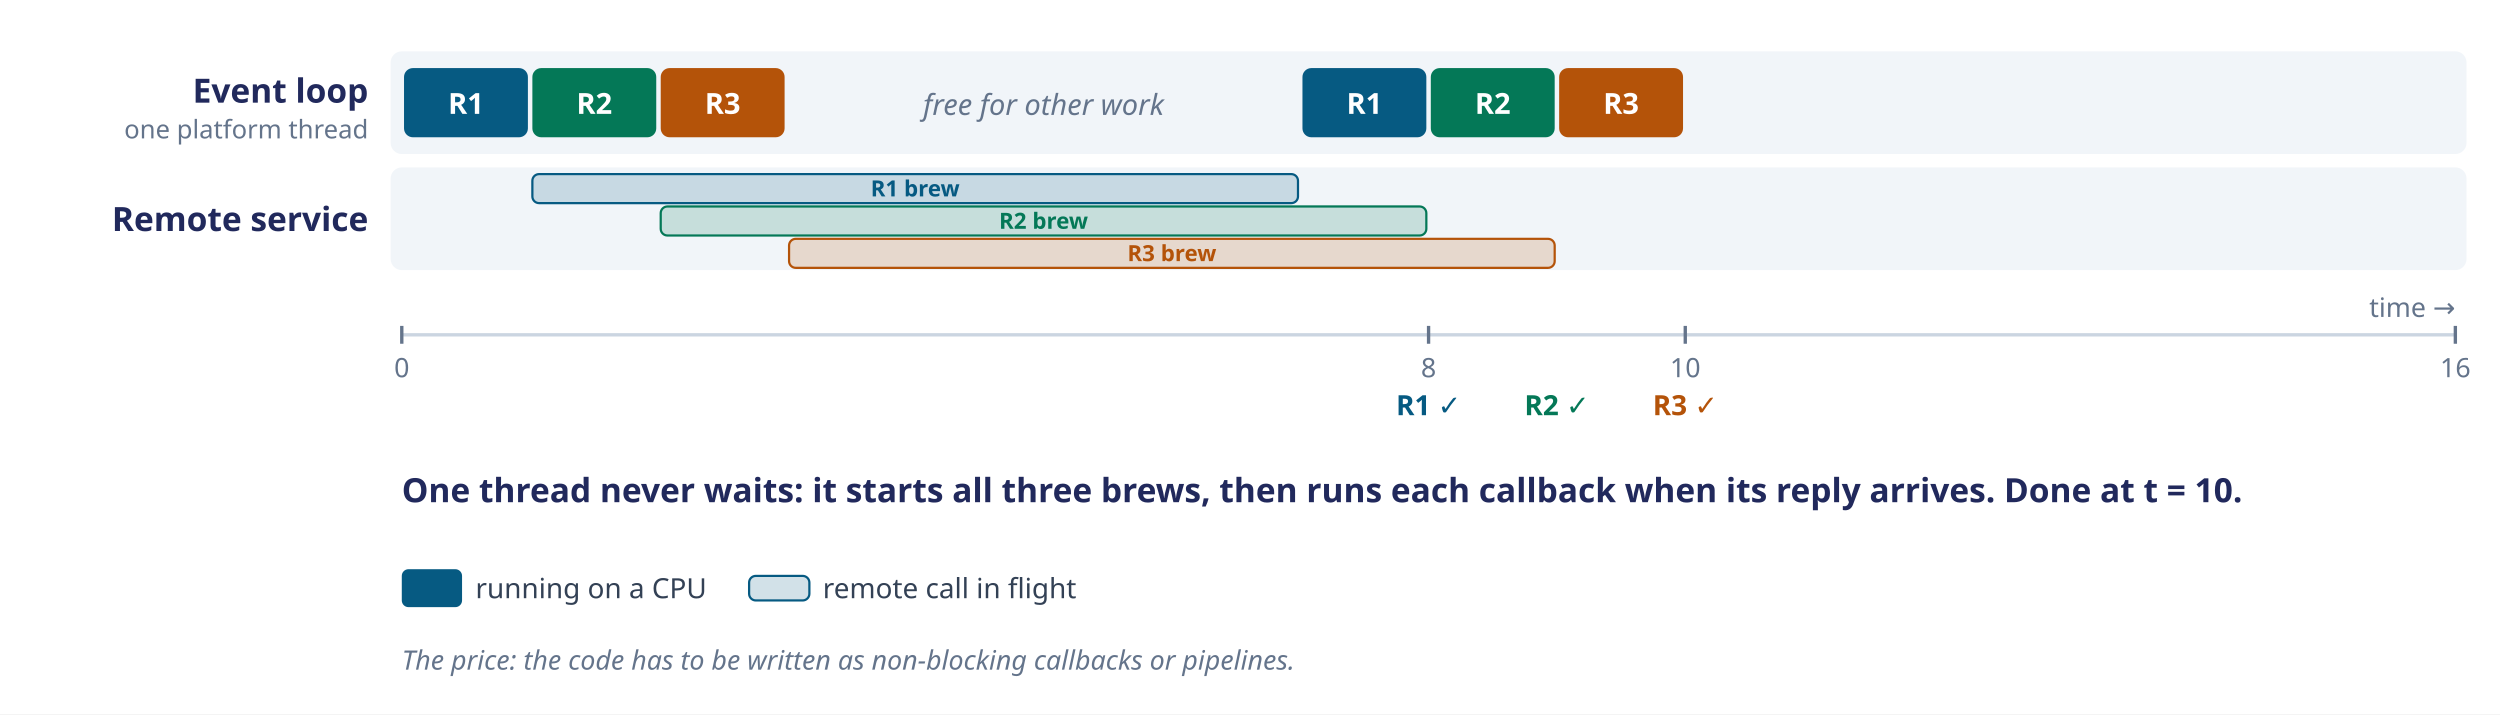
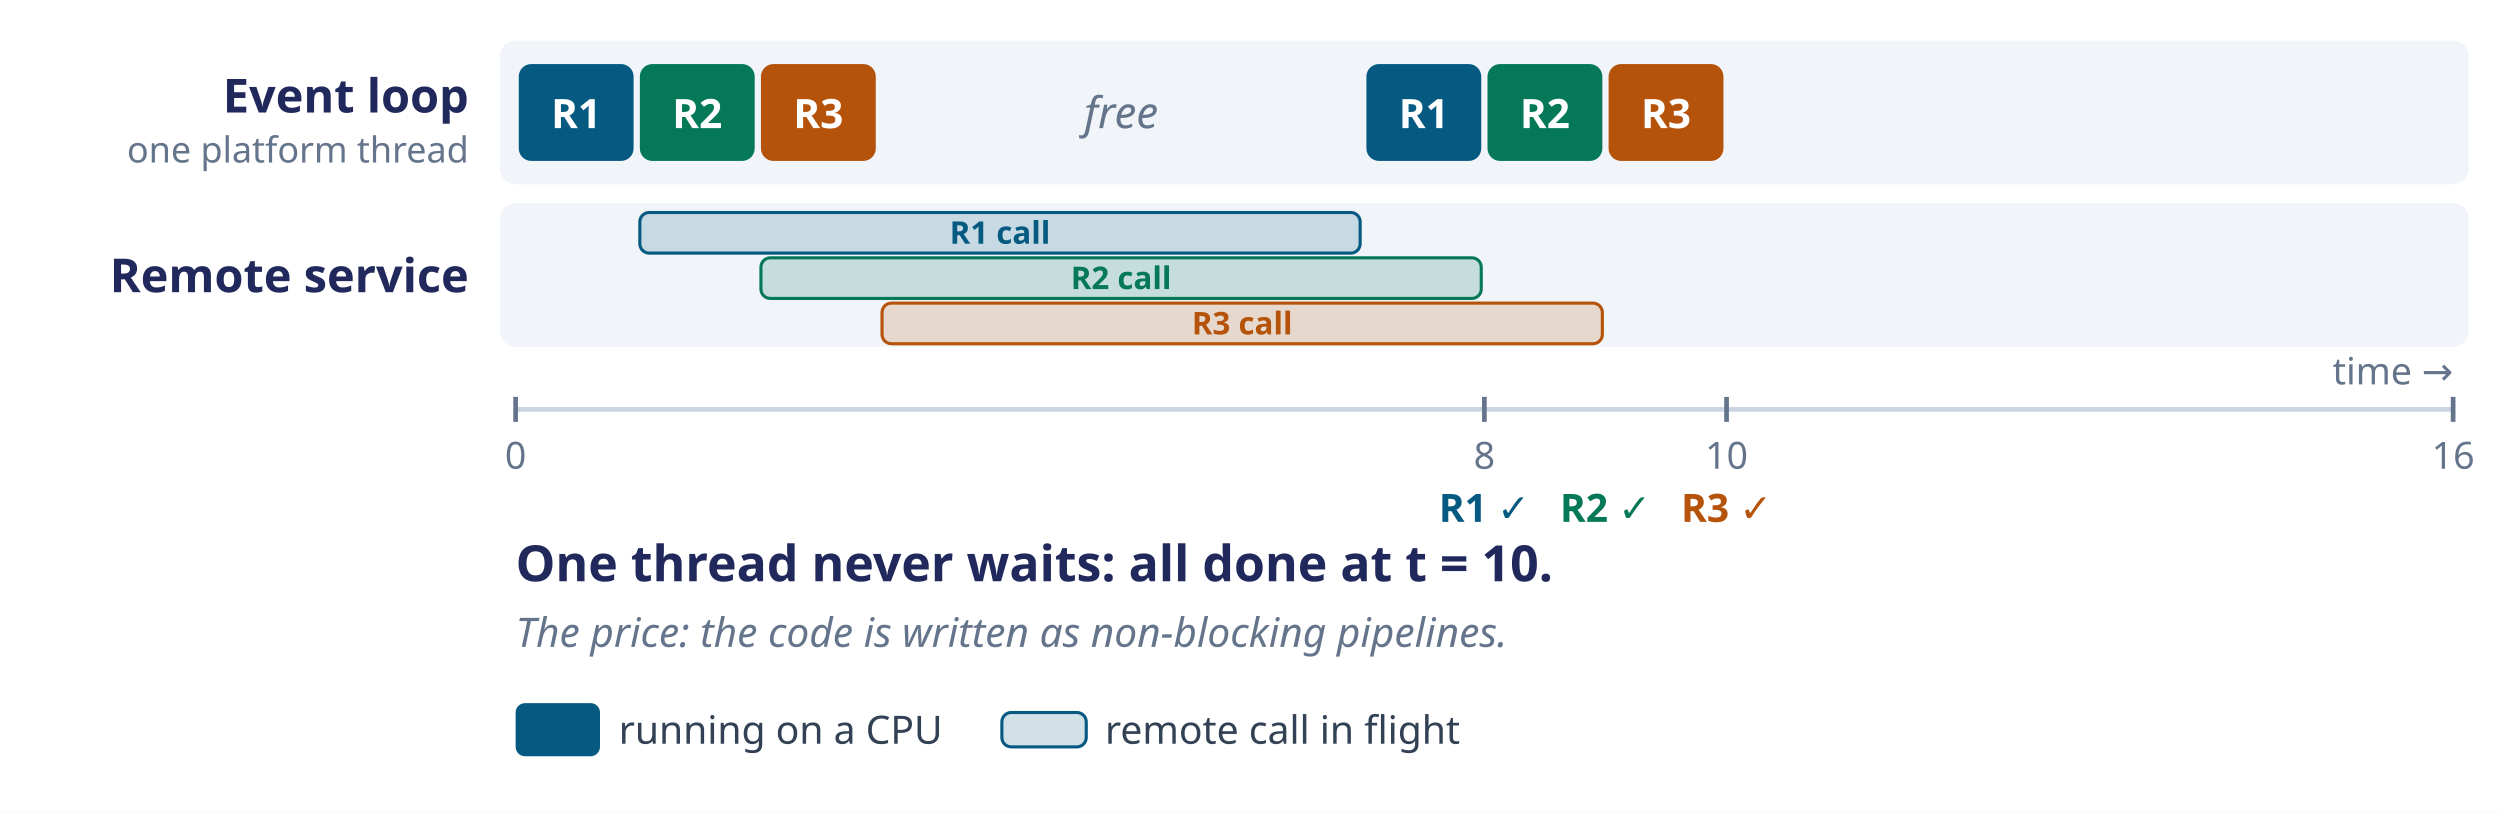
- <svg xmlns="http://www.w3.org/2000/svg" width="2240" height="640" viewBox="0 0 2240 640" font-family="Carlito, Calibri, sans-serif">
+ <svg xmlns="http://www.w3.org/2000/svg" width="1600" height="520" viewBox="0 0 1600 520" font-family="Carlito, Calibri, sans-serif">
  <defs>
    <pattern id="h065A82" width="16" height="16" patternUnits="userSpaceOnUse" patternTransform="rotate(45)">
      <rect width="16" height="16" fill="#FFFFFF" />
      <rect width="6" height="16" fill="#065A82" fill-opacity="0.55" />
    </pattern>
    <pattern id="h047857" width="16" height="16" patternUnits="userSpaceOnUse" patternTransform="rotate(45)">
      <rect width="16" height="16" fill="#FFFFFF" />
      <rect width="6" height="16" fill="#047857" fill-opacity="0.55" />
    </pattern>
    <pattern id="hB45309" width="16" height="16" patternUnits="userSpaceOnUse" patternTransform="rotate(45)">
      <rect width="16" height="16" fill="#FFFFFF" />
      <rect width="6" height="16" fill="#B45309" fill-opacity="0.55" />
    </pattern>
    <pattern id="hE11D48" width="16" height="16" patternUnits="userSpaceOnUse" patternTransform="rotate(45)">
      <rect width="16" height="16" fill="#FFFFFF" />
      <rect width="6" height="16" fill="#E11D48" fill-opacity="0.55" />
    </pattern>
    <pattern id="h64748B" width="16" height="16" patternUnits="userSpaceOnUse" patternTransform="rotate(45)">
      <rect width="16" height="16" fill="#FFFFFF" />
      <rect width="6" height="16" fill="#64748B" fill-opacity="0.55" />
    </pattern>
  </defs>
-   <rect width="2240" height="640" fill="#FFFFFF" />
-   <rect x="350" y="46" width="1860" height="92" rx="10" fill="#F1F5F9" />
-   <text x="330" y="92.0" font-size="30" font-weight="700" fill="#21295C" text-anchor="end">Event loop</text>
-   <text x="330" y="124.0" font-size="23" fill="#64748B" text-anchor="end">one platform thread</text>
-   <rect x="350" y="150" width="1860" height="92" rx="10" fill="#F1F5F9" />
-   <text x="330" y="207.0" font-size="30" font-weight="700" fill="#21295C" text-anchor="end">Remote service</text>
-   <rect x="362.0" y="61.0" width="111.0" height="62" rx="8" fill="#065A82" />
-   <text x="417.5" y="102.0" font-size="26" font-weight="700" fill="#FFFFFF" text-anchor="middle">R1</text>
-   <rect x="1167.0" y="61.0" width="111.0" height="62" rx="8" fill="#065A82" />
-   <text x="1222.5" y="102.0" font-size="26" font-weight="700" fill="#FFFFFF" text-anchor="middle">R1</text>
-   <rect x="477.0" y="156" width="686.0" height="26" rx="6" fill="#065A82" fill-opacity="0.18" stroke="#065A82" stroke-width="2" />
-   <text x="820.0" y="176" font-size="20" font-weight="700" fill="#065A82" text-anchor="middle">R1 brew</text>
-   <rect x="477.0" y="61.0" width="111.0" height="62" rx="8" fill="#047857" />
-   <text x="532.5" y="102.0" font-size="26" font-weight="700" fill="#FFFFFF" text-anchor="middle">R2</text>
-   <rect x="1282.0" y="61.0" width="111.0" height="62" rx="8" fill="#047857" />
-   <text x="1337.5" y="102.0" font-size="26" font-weight="700" fill="#FFFFFF" text-anchor="middle">R2</text>
-   <rect x="592.0" y="185" width="686.0" height="26" rx="6" fill="#047857" fill-opacity="0.18" stroke="#047857" stroke-width="2" />
-   <text x="935.0" y="205" font-size="20" font-weight="700" fill="#047857" text-anchor="middle">R2 brew</text>
-   <rect x="592.0" y="61.0" width="111.0" height="62" rx="8" fill="#B45309" />
-   <text x="647.5" y="102.0" font-size="26" font-weight="700" fill="#FFFFFF" text-anchor="middle">R3</text>
-   <rect x="1397.0" y="61.0" width="111.0" height="62" rx="8" fill="#B45309" />
-   <text x="1452.5" y="102.0" font-size="26" font-weight="700" fill="#FFFFFF" text-anchor="middle">R3</text>
-   <rect x="707.0" y="214" width="686.0" height="26" rx="6" fill="#B45309" fill-opacity="0.18" stroke="#B45309" stroke-width="2" />
-   <text x="1050.0" y="234" font-size="20" font-weight="700" fill="#B45309" text-anchor="middle">R3 brew</text>
-   <text x="935.0" y="103" font-size="26" font-weight="400" fill="#64748B" text-anchor="middle" font-style="italic">free for other work</text>
-   <line x1="360" y1="300" x2="2200" y2="300" stroke="#CBD5E1" stroke-width="3" />
-   <line x1="360.0" y1="292" x2="360.0" y2="308" stroke="#64748B" stroke-width="3" />
-   <text x="360.0" y="338" font-size="24" fill="#64748B" text-anchor="middle">0</text>
-   <line x1="1280.0" y1="292" x2="1280.0" y2="308" stroke="#64748B" stroke-width="3" />
-   <text x="1280.0" y="338" font-size="24" fill="#64748B" text-anchor="middle">8</text>
-   <line x1="1510.0" y1="292" x2="1510.0" y2="308" stroke="#64748B" stroke-width="3" />
-   <text x="1510.0" y="338" font-size="24" fill="#64748B" text-anchor="middle">10</text>
-   <line x1="2200.0" y1="292" x2="2200.0" y2="308" stroke="#64748B" stroke-width="3" />
-   <text x="2200.0" y="338" font-size="24" fill="#64748B" text-anchor="middle">16</text>
-   <text x="2200" y="284" font-size="24" fill="#64748B" text-anchor="end">time →</text>
-   <text x="1280.0" y="372" font-size="25" font-weight="700" fill="#065A82" text-anchor="middle">R1 ✓</text>
-   <text x="1395.0" y="372" font-size="25" font-weight="700" fill="#047857" text-anchor="middle">R2 ✓</text>
-   <text x="1510.0" y="372" font-size="25" font-weight="700" fill="#B45309" text-anchor="middle">R3 ✓</text>
-   <text x="360" y="450" font-size="30" font-weight="700" fill="#21295C" text-anchor="start">One thread never waits: it starts all three brews, then runs each callback when its reply arrives. Done at t = 10.</text>
-   <rect x="360" y="510" width="54" height="34" rx="6" fill="#065A82" />
-   <text x="426" y="536" font-size="25" fill="#334155">running on a CPU</text>
-   <rect x="671.2" y="516" width="54" height="22" rx="6" fill="#065A82" fill-opacity="0.18" stroke="#065A82" stroke-width="2" />
-   <text x="737.2" y="536" font-size="25" fill="#334155">remote call in flight</text>
-   <text x="360" y="600" font-size="24" font-weight="400" fill="#64748B" text-anchor="start" font-style="italic">The price: the code has to be written as non-blocking callbacks or pipelines.</text>
+   <rect width="1600" height="520" fill="#FFFFFF" />
+   <rect x="320" y="26" width="1260" height="92" rx="10" fill="#F1F5F9" />
+   <text x="300" y="72.0" font-size="30" font-weight="700" fill="#21295C" text-anchor="end">Event loop</text>
+   <text x="300" y="104.0" font-size="23" fill="#64748B" text-anchor="end">one platform thread</text>
+   <rect x="320" y="130" width="1260" height="92" rx="10" fill="#F1F5F9" />
+   <text x="300" y="187.0" font-size="30" font-weight="700" fill="#21295C" text-anchor="end">Remote service</text>
+   <rect x="332.0" y="41.0" width="73.5" height="62" rx="8" fill="#065A82" />
+   <text x="368.75" y="82.0" font-size="26" font-weight="700" fill="#FFFFFF" text-anchor="middle">R1</text>
+   <rect x="874.5" y="41.0" width="73.5" height="62" rx="8" fill="#065A82" />
+   <text x="911.25" y="82.0" font-size="26" font-weight="700" fill="#FFFFFF" text-anchor="middle">R1</text>
+   <rect x="409.5" y="136" width="461.0" height="26" rx="6" fill="#065A82" fill-opacity="0.18" stroke="#065A82" stroke-width="2" />
+   <text x="640.0" y="156" font-size="20" font-weight="700" fill="#065A82" text-anchor="middle">R1 call</text>
+   <rect x="409.5" y="41.0" width="73.5" height="62" rx="8" fill="#047857" />
+   <text x="446.25" y="82.0" font-size="26" font-weight="700" fill="#FFFFFF" text-anchor="middle">R2</text>
+   <rect x="952.0" y="41.0" width="73.5" height="62" rx="8" fill="#047857" />
+   <text x="988.75" y="82.0" font-size="26" font-weight="700" fill="#FFFFFF" text-anchor="middle">R2</text>
+   <rect x="487.0" y="165" width="461.0" height="26" rx="6" fill="#047857" fill-opacity="0.18" stroke="#047857" stroke-width="2" />
+   <text x="717.5" y="185" font-size="20" font-weight="700" fill="#047857" text-anchor="middle">R2 call</text>
+   <rect x="487.0" y="41.0" width="73.5" height="62" rx="8" fill="#B45309" />
+   <text x="523.75" y="82.0" font-size="26" font-weight="700" fill="#FFFFFF" text-anchor="middle">R3</text>
+   <rect x="1029.5" y="41.0" width="73.5" height="62" rx="8" fill="#B45309" />
+   <text x="1066.25" y="82.0" font-size="26" font-weight="700" fill="#FFFFFF" text-anchor="middle">R3</text>
+   <rect x="564.5" y="194" width="461.0" height="26" rx="6" fill="#B45309" fill-opacity="0.18" stroke="#B45309" stroke-width="2" />
+   <text x="795.0" y="214" font-size="20" font-weight="700" fill="#B45309" text-anchor="middle">R3 call</text>
+   <text x="717.5" y="82" font-size="28" font-weight="400" fill="#64748B" text-anchor="middle" font-style="italic">free</text>
+   <line x1="330" y1="262" x2="1570" y2="262" stroke="#CBD5E1" stroke-width="3" />
+   <line x1="330.0" y1="254" x2="330.0" y2="270" stroke="#64748B" stroke-width="3" />
+   <text x="330.0" y="300" font-size="24" fill="#64748B" text-anchor="middle">0</text>
+   <line x1="950.0" y1="254" x2="950.0" y2="270" stroke="#64748B" stroke-width="3" />
+   <text x="950.0" y="300" font-size="24" fill="#64748B" text-anchor="middle">8</text>
+   <line x1="1105.0" y1="254" x2="1105.0" y2="270" stroke="#64748B" stroke-width="3" />
+   <text x="1105.0" y="300" font-size="24" fill="#64748B" text-anchor="middle">10</text>
+   <line x1="1570.0" y1="254" x2="1570.0" y2="270" stroke="#64748B" stroke-width="3" />
+   <text x="1570.0" y="300" font-size="24" fill="#64748B" text-anchor="middle">16</text>
+   <text x="1570" y="246" font-size="24" fill="#64748B" text-anchor="end">time →</text>
+   <text x="950.0" y="334" font-size="25" font-weight="700" fill="#065A82" text-anchor="middle">R1 ✓</text>
+   <text x="1027.5" y="334" font-size="25" font-weight="700" fill="#047857" text-anchor="middle">R2 ✓</text>
+   <text x="1105.0" y="334" font-size="25" font-weight="700" fill="#B45309" text-anchor="middle">R3 ✓</text>
+   <text x="330" y="372" font-size="32" font-weight="700" fill="#21295C" text-anchor="start">One thread never waits: all done at t = 10.</text>
+   <text x="330" y="414" font-size="26" font-weight="400" fill="#64748B" text-anchor="start" font-style="italic">The price: the code is written as non-blocking pipelines.</text>
+   <rect x="330" y="450" width="54" height="34" rx="6" fill="#065A82" />
+   <text x="396" y="476" font-size="25" fill="#334155">running on a CPU</text>
+   <rect x="641.2" y="456" width="54" height="22" rx="6" fill="#065A82" fill-opacity="0.18" stroke="#065A82" stroke-width="2" />
+   <text x="707.2" y="476" font-size="25" fill="#334155">remote call in flight</text>
</svg>
